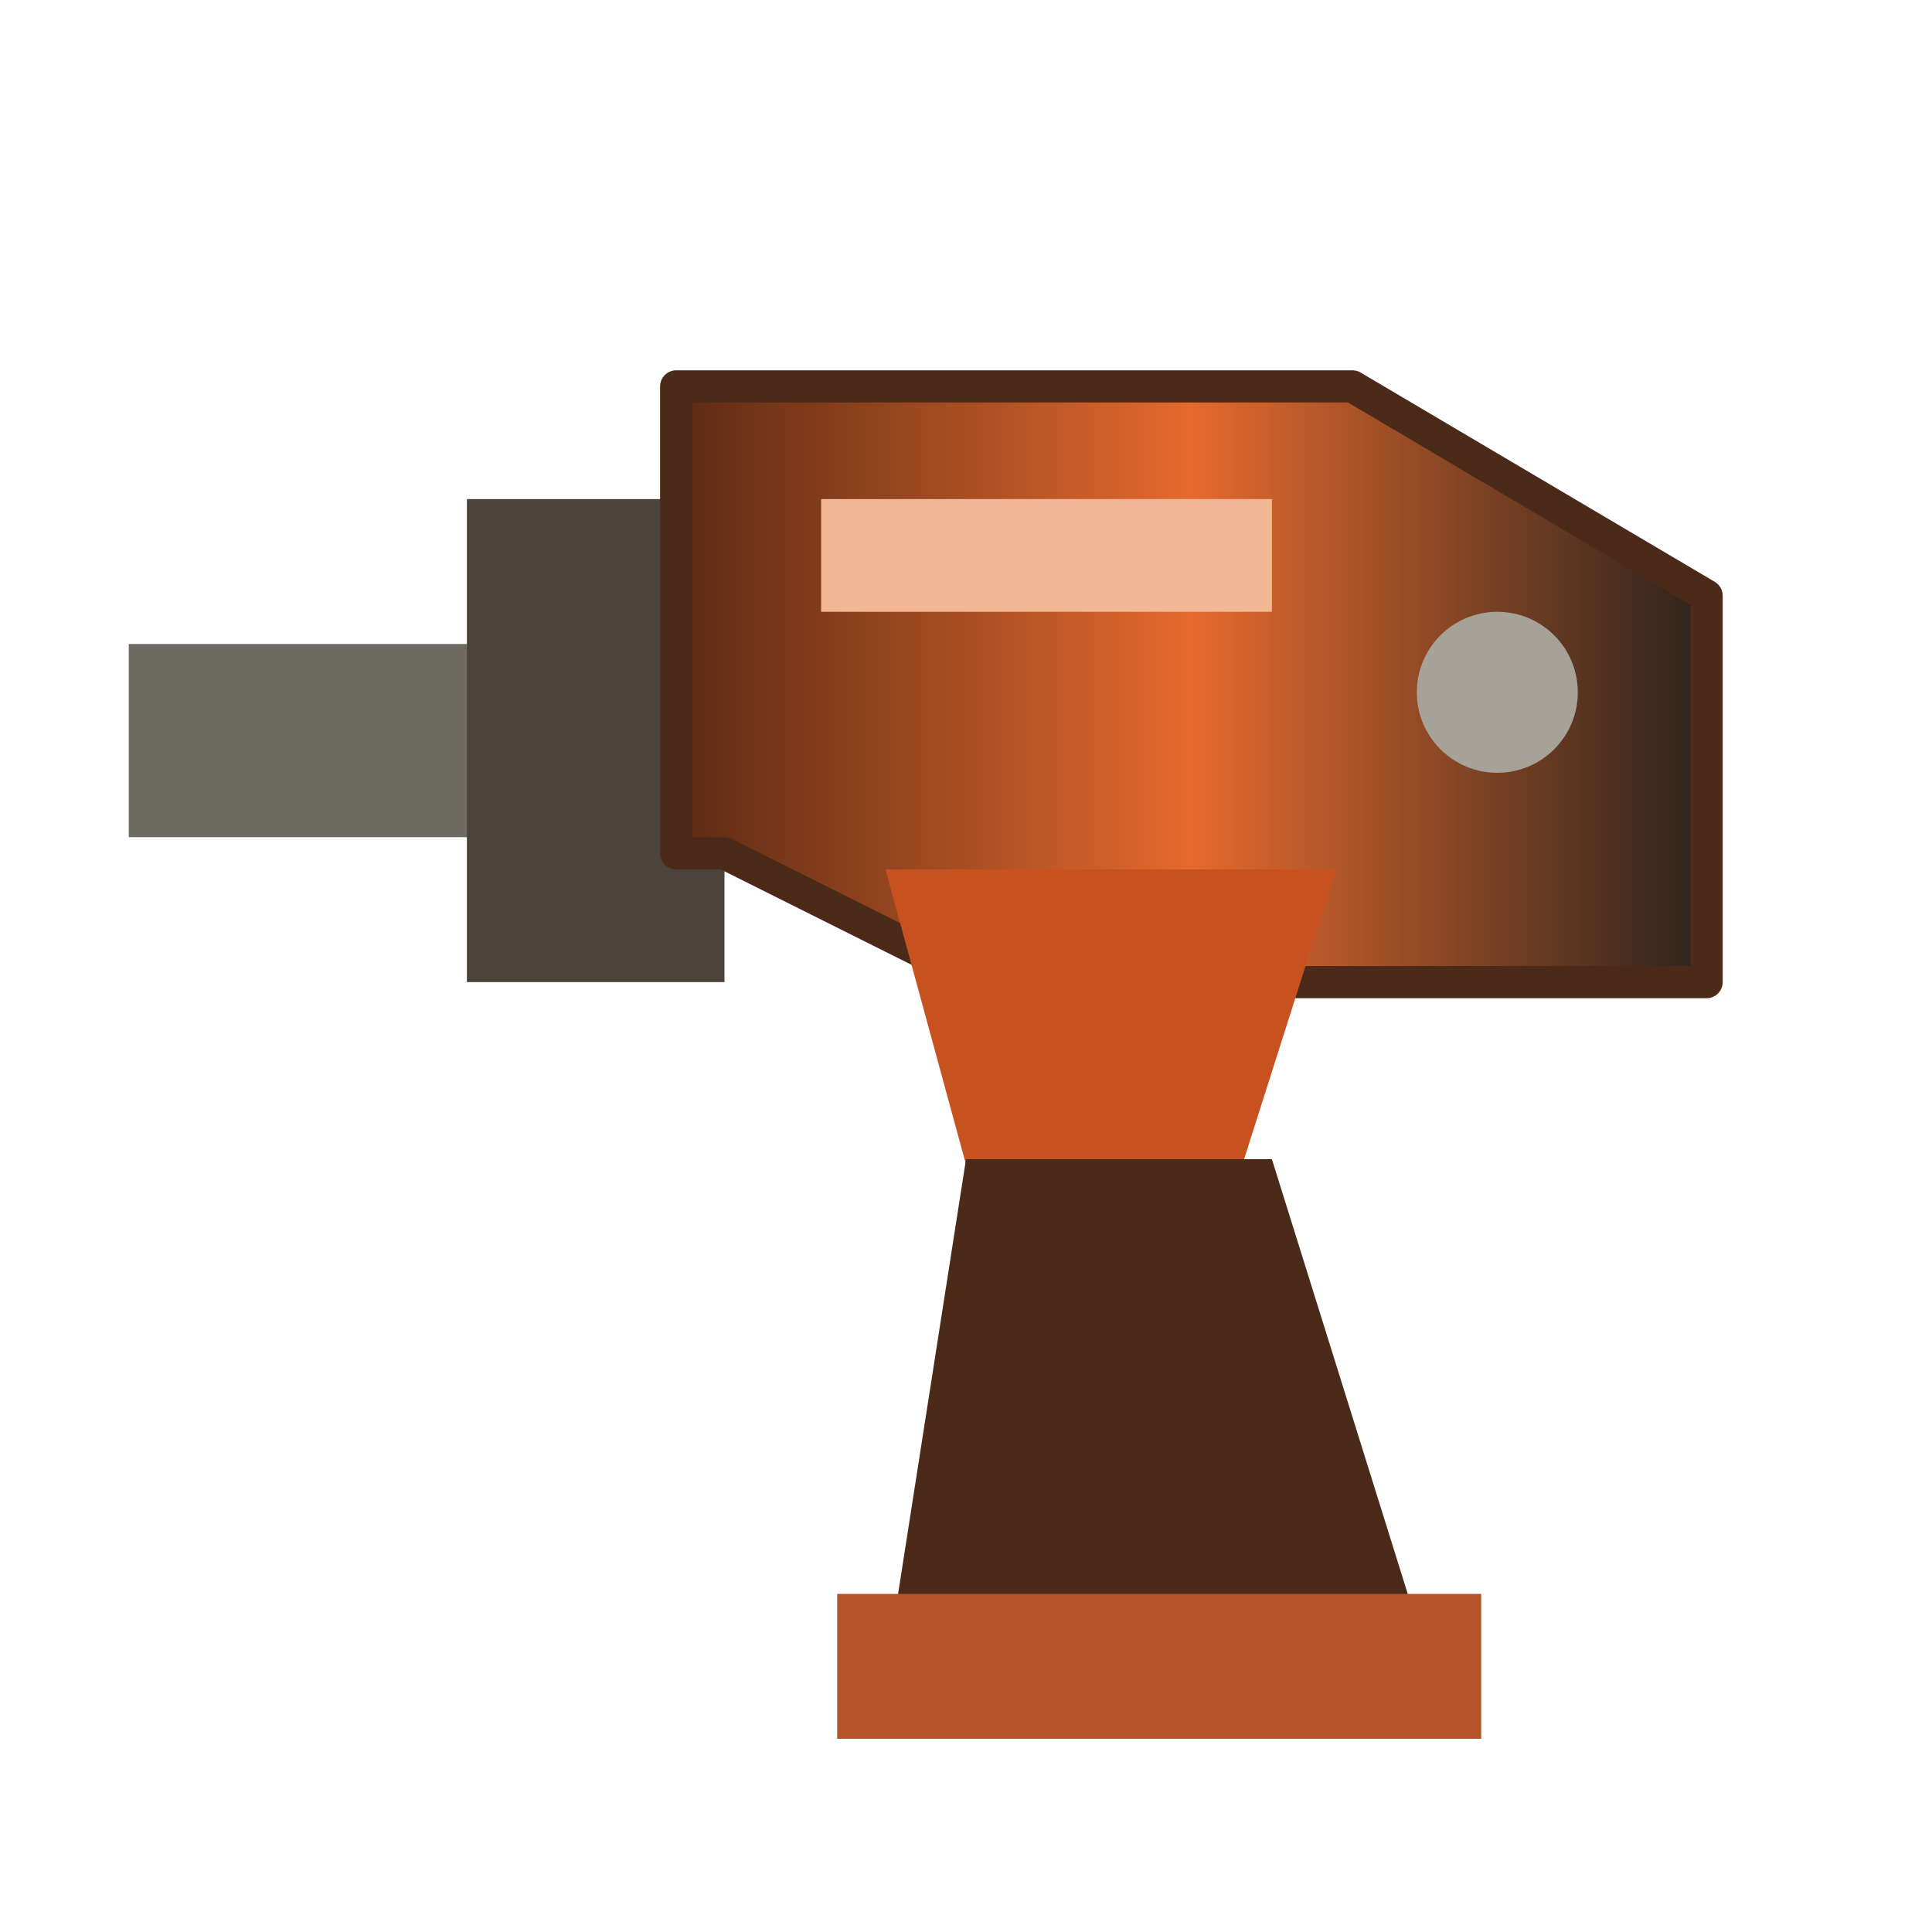
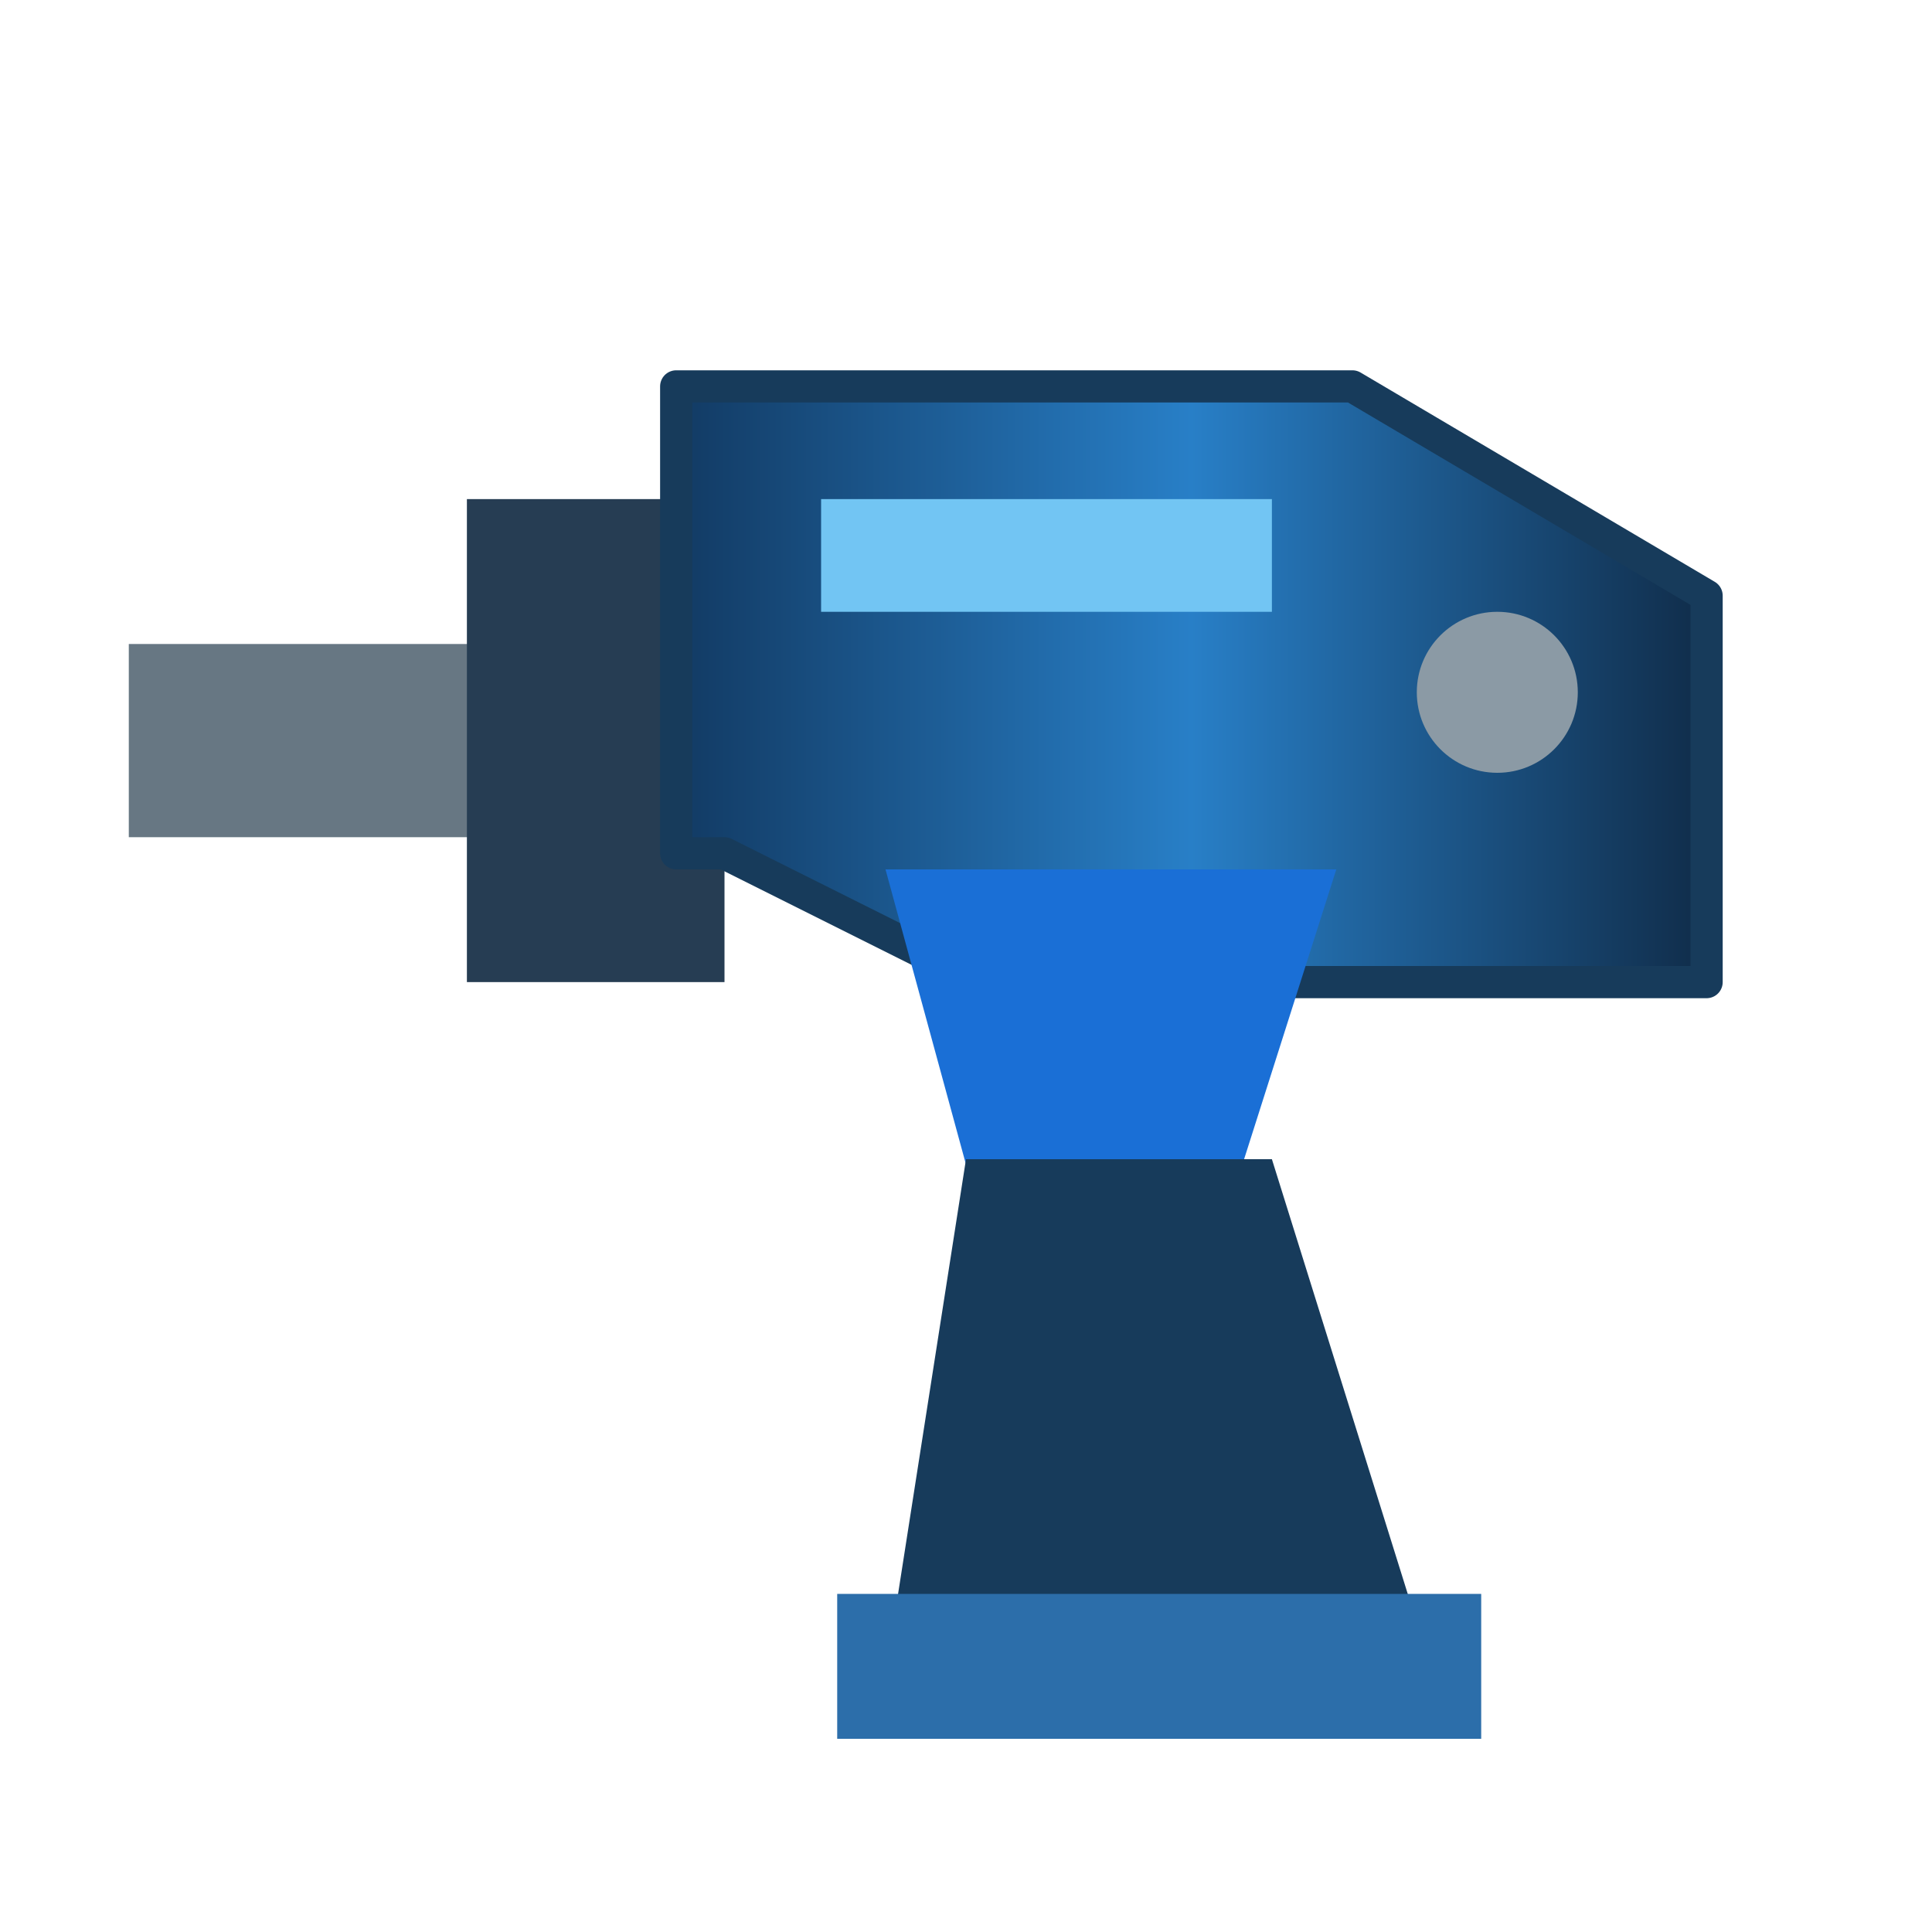
<svg xmlns="http://www.w3.org/2000/svg" viewBox="0 0 120 120">
  <defs>
    <linearGradient id="b" x1="0" x2="1">
-       <stop stop-color="#5b2a14" />
-       <stop offset=".5" stop-color="#e56a2e" />
-       <stop offset="1" stop-color="#2b231c" />
+       <stop stop-color="#123a63" />
+       <stop offset=".5" stop-color="#287fc7" />
+       <stop offset="1" stop-color="#102c49" />
    </linearGradient>
  </defs>
  <g stroke-linejoin="round">
-     <path fill="#6d6a62" d="M8 40h25v12H8z" />
-     <path fill="#4c443b" d="M29 31h16v30H29z" />
-     <path fill="url(#b)" stroke="#4c2a1a" stroke-width="2" d="M42 24h42l22 13v24H61L45 53H42z" />
-     <path fill="#c8521f" d="M55 54h28l-7 22H61z" />
-     <path fill="#4c2a1a" d="M60 72h19l10 32H55z" />
-     <path fill="#b5532a" d="M52 99h40v9H52z" />
-     <path fill="#f2b895" d="M51 31h28v7H51z" />
-     <circle cx="93" cy="43" r="5" fill="#a7a298" />
+     <path fill="#677783" d="M8 40h25v12H8z" />
+     <path fill="#263d53" d="M29 31h16v30H29z" />
+     <path fill="url(#b)" stroke="#173b5b" stroke-width="2" d="M42 24h42l22 13v24H61L45 53H42z" />
+     <path fill="#1a6fd6" d="M55 54h28l-7 22H61z" />
+     <path fill="#173b5b" d="M60 72h19l10 32H55z" />
+     <path fill="#2c6eaa" d="M52 99h40v9H52z" />
+     <path fill="#72c5f3" d="M51 31h28v7H51z" />
+     <circle cx="93" cy="43" r="5" fill="#8b9aa5" />
  </g>
</svg>
